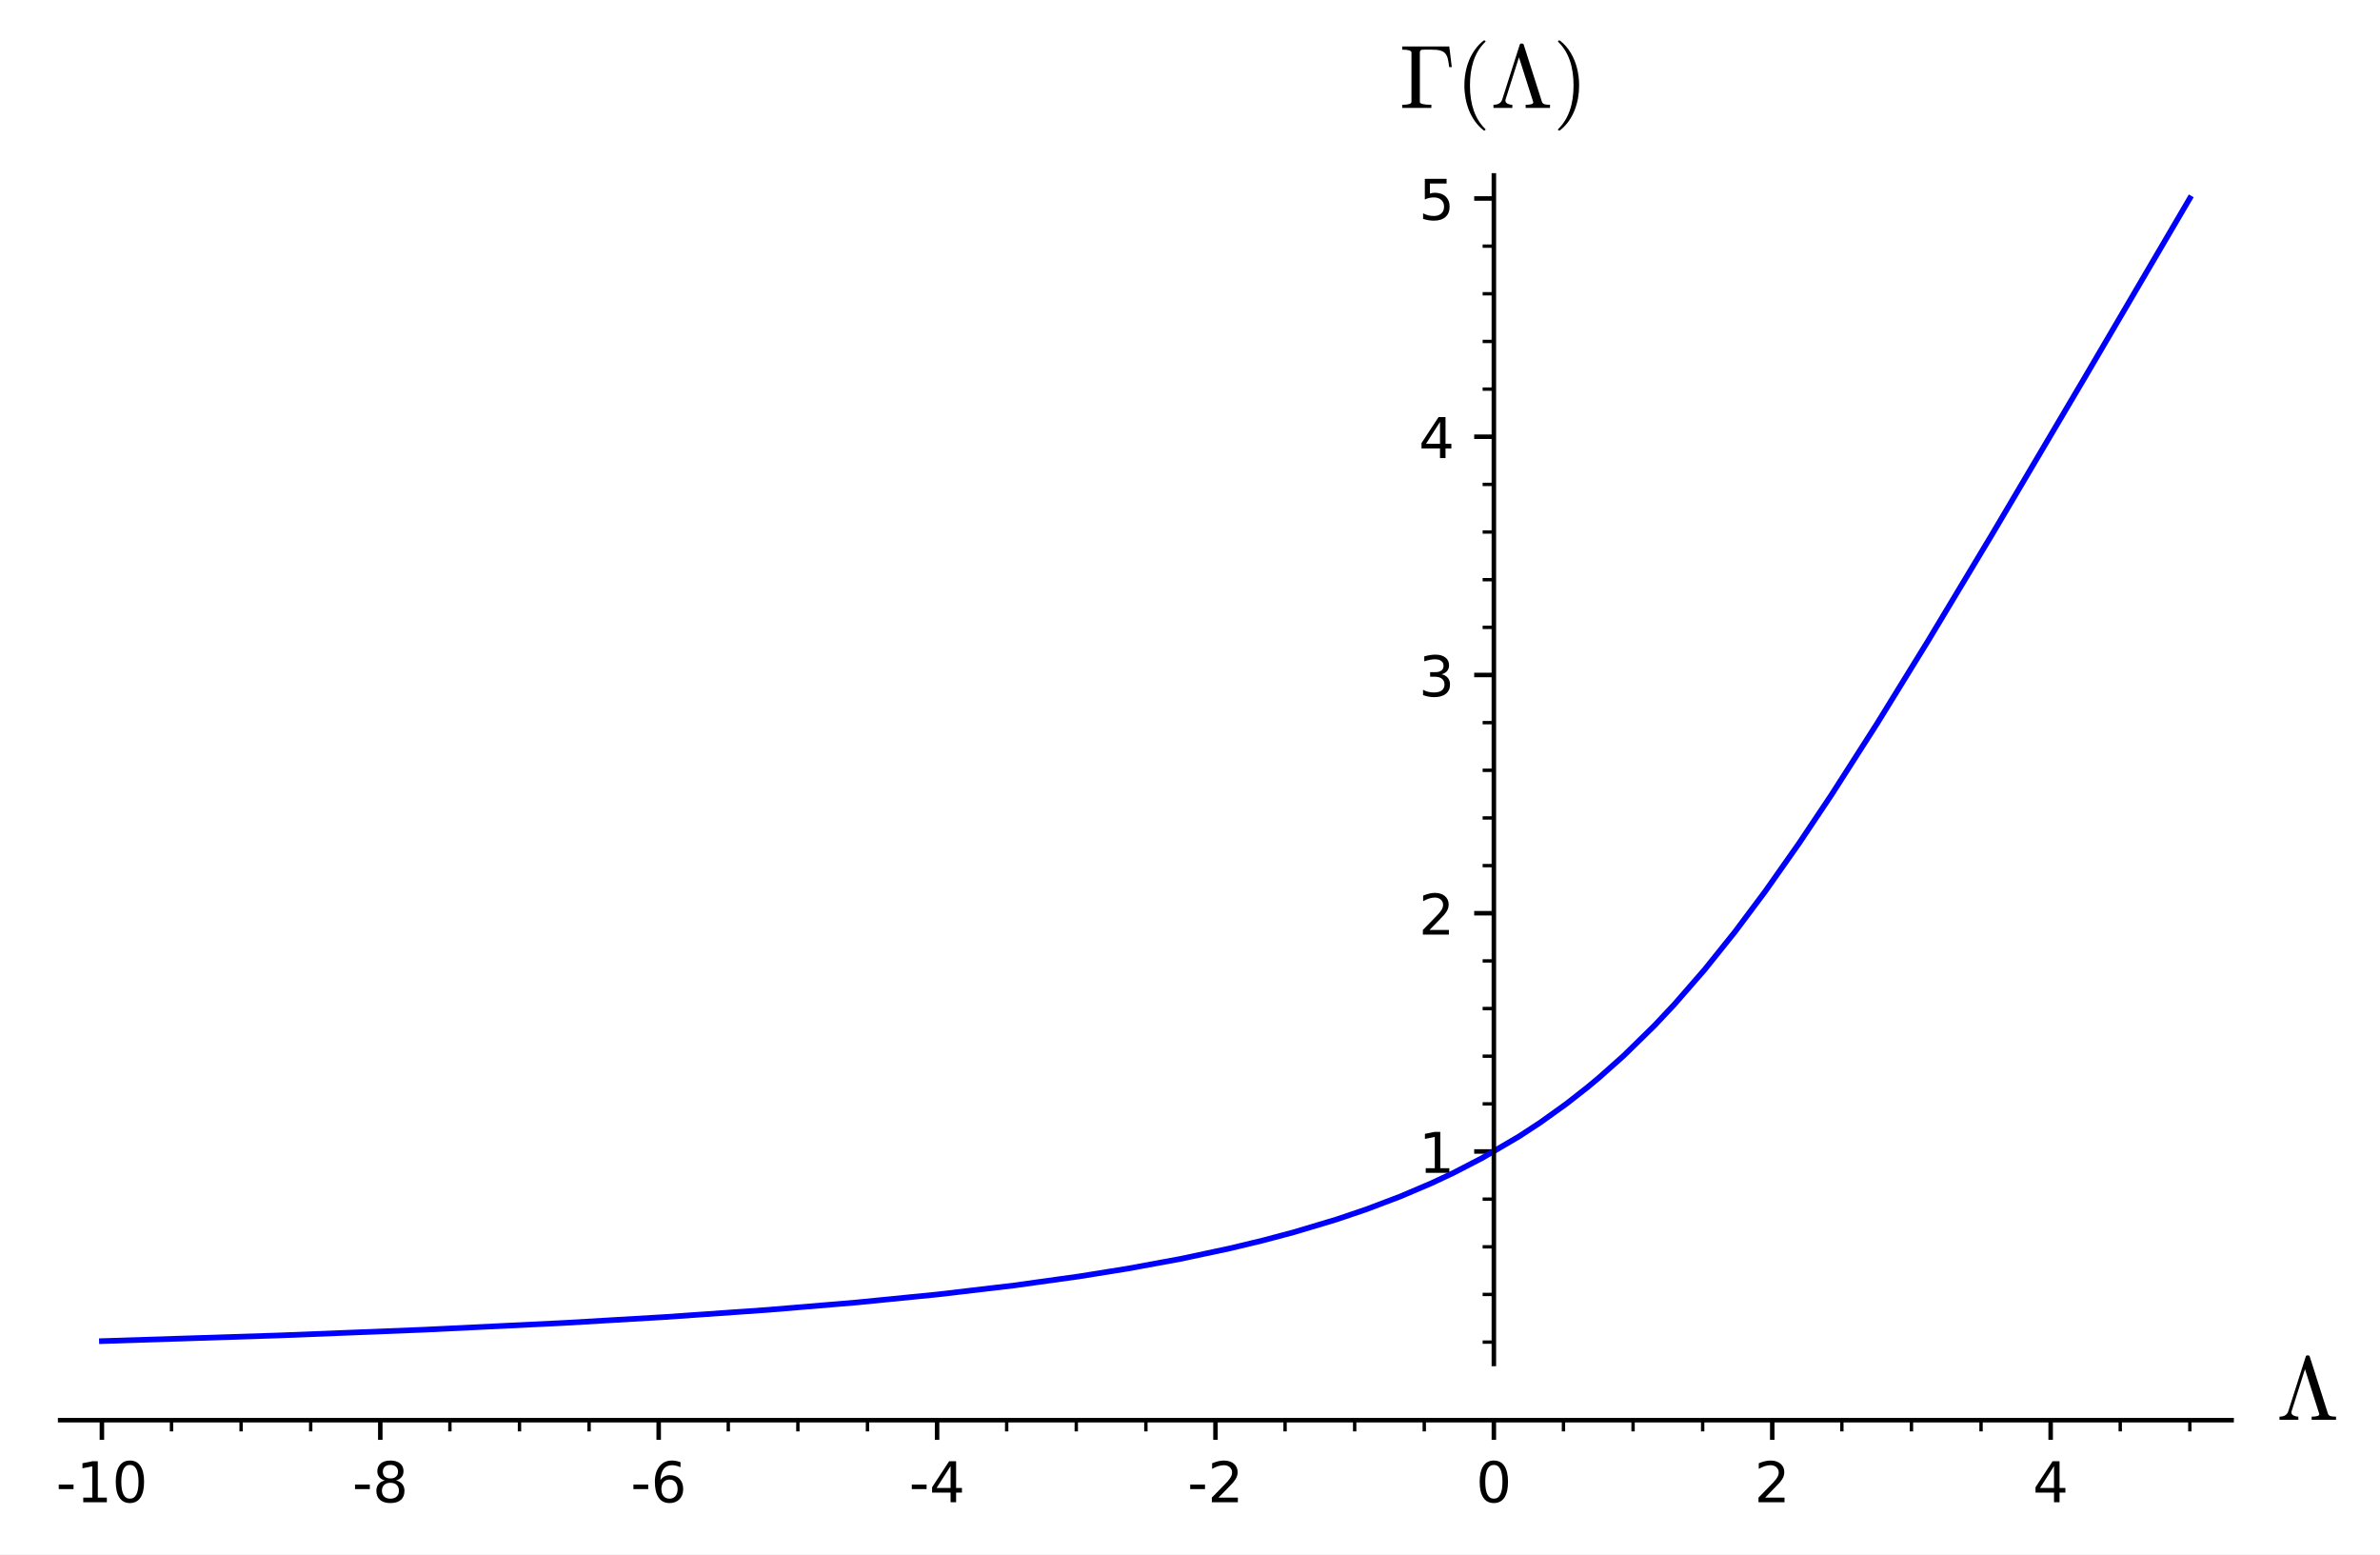
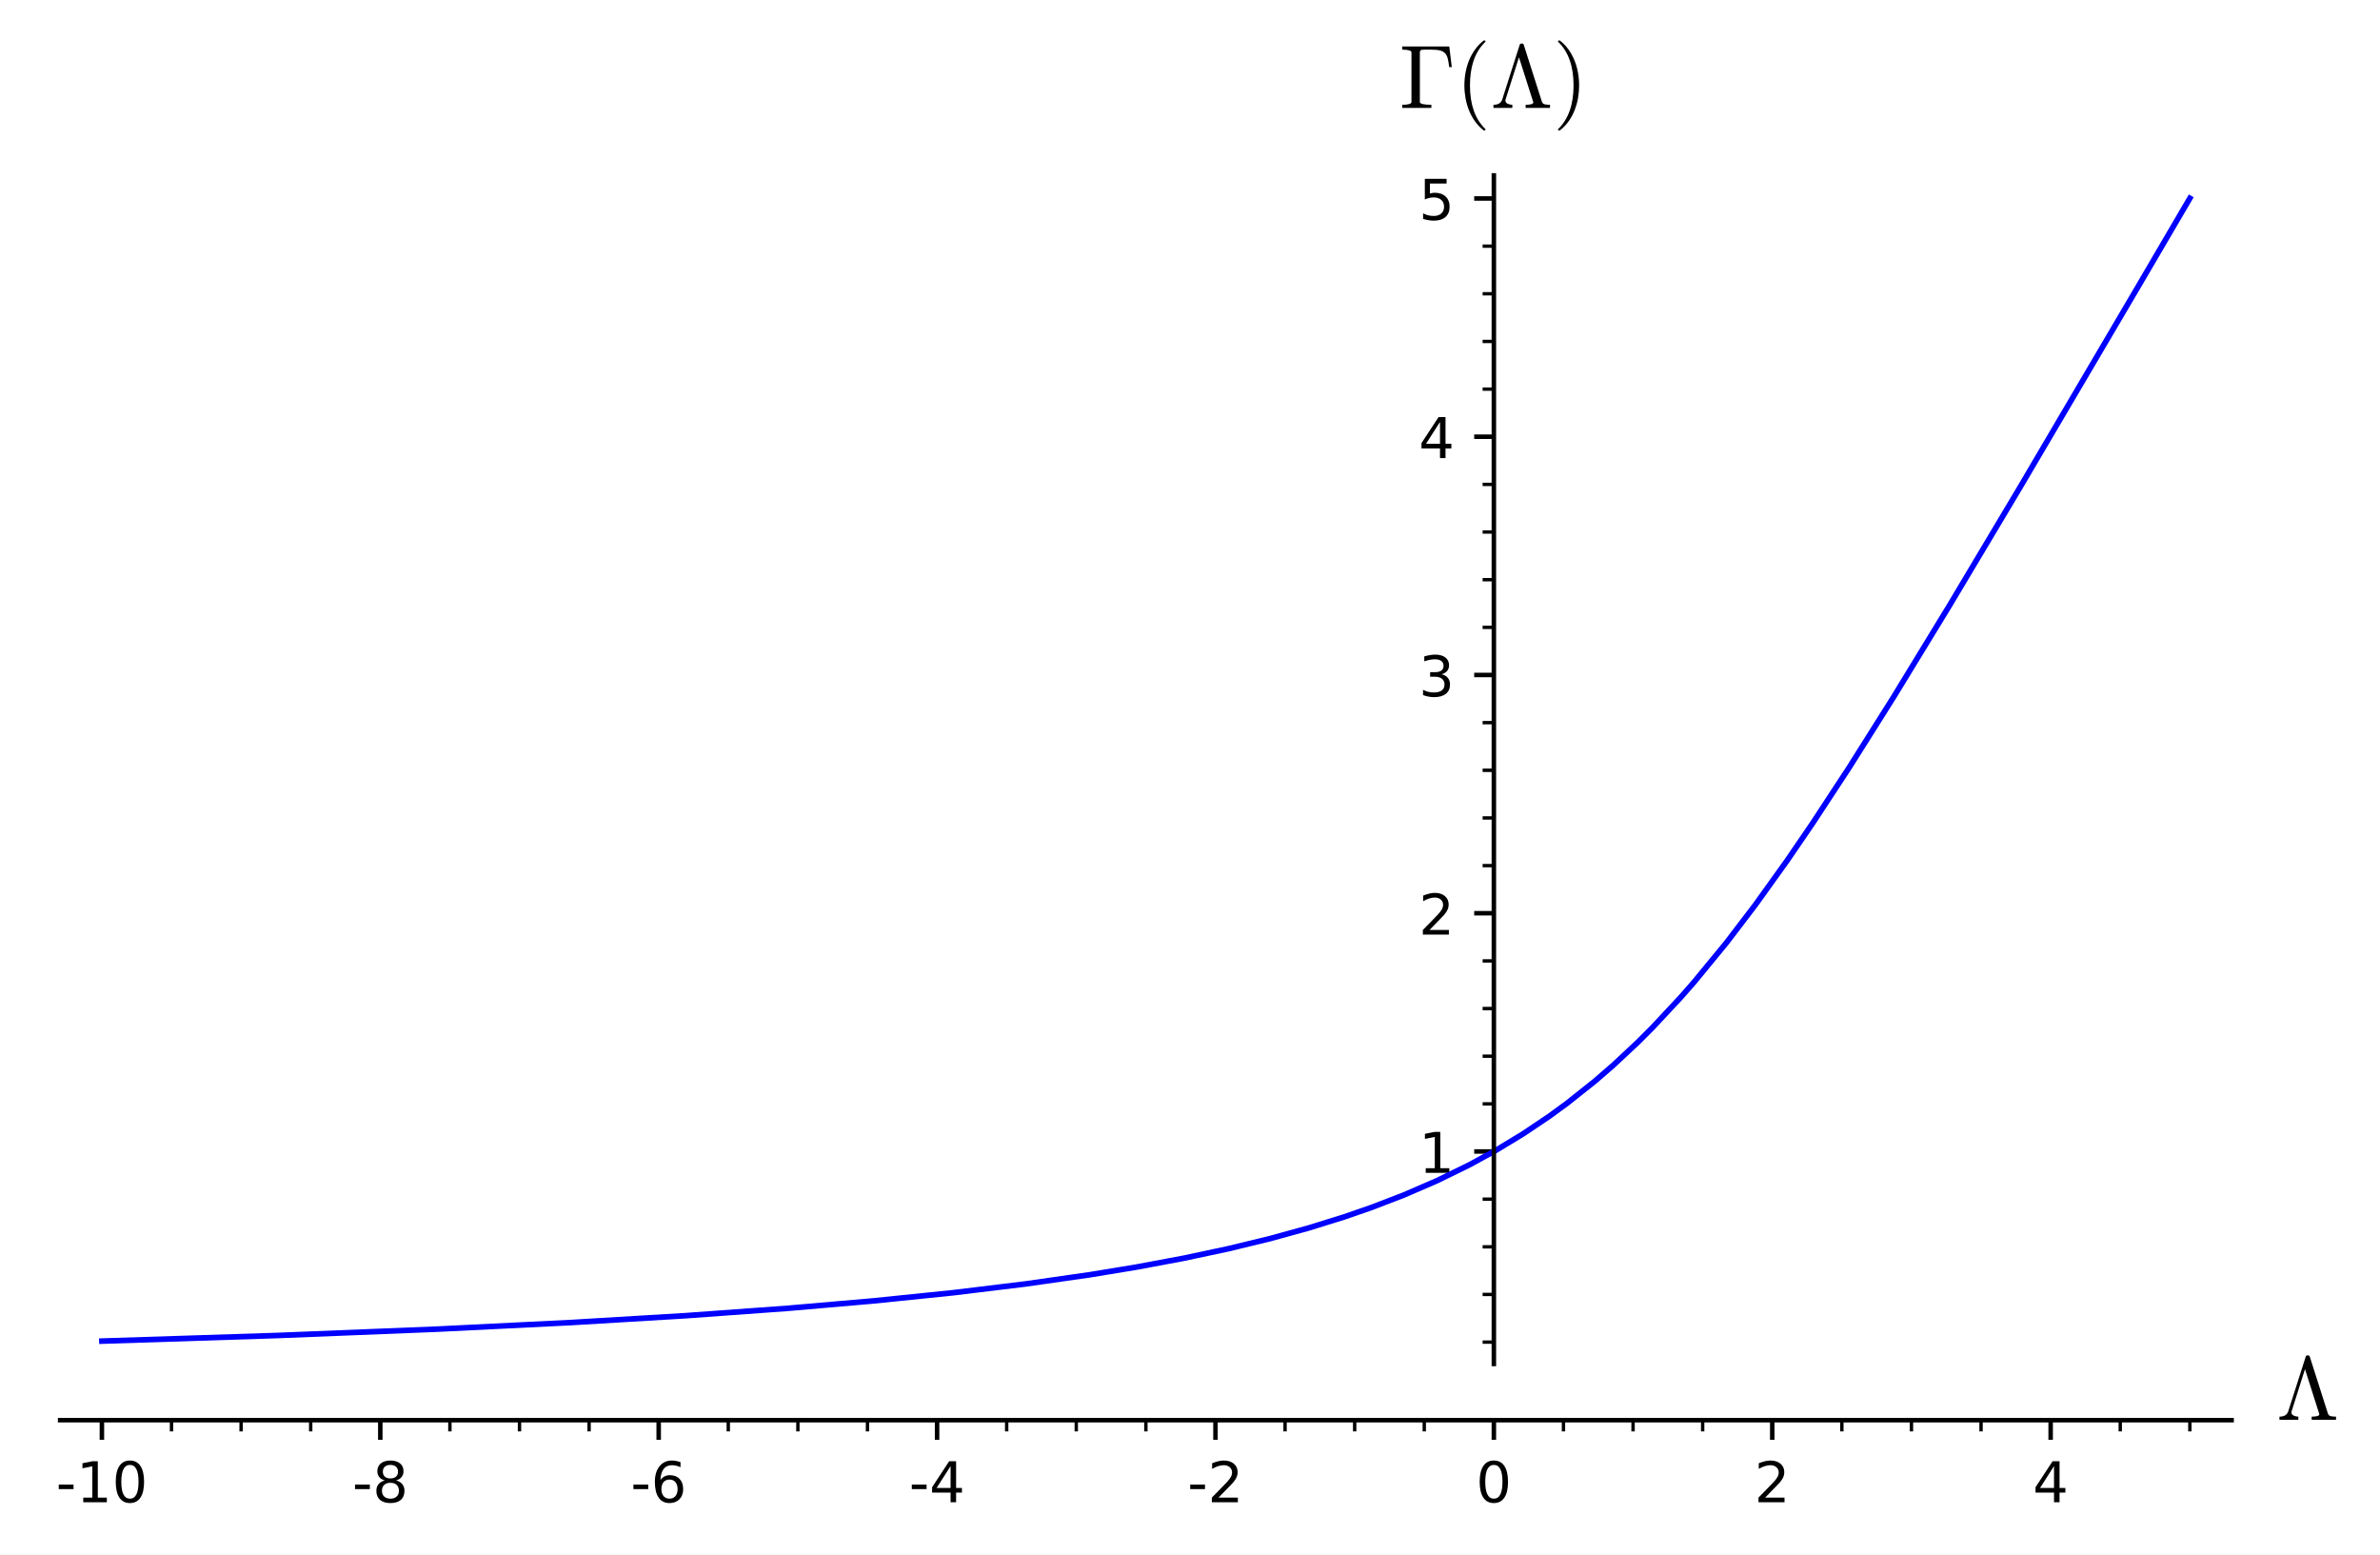
<svg xmlns="http://www.w3.org/2000/svg" xmlns:xlink="http://www.w3.org/1999/xlink" height="276.478pt" version="1.1" viewBox="0 0 423.422 276.478" width="423.422pt">
  <defs>
    <style type="text/css">
*{stroke-linecap:butt;stroke-linejoin:round;}
  </style>
  </defs>
  <g id="figure_1">
    <g id="patch_1">
      <path d="M 0 276.478  L 423.422 276.478  L 423.422 0  L 0 0  z " style="fill:#ffffff;" />
    </g>
    <g id="axes_1">
      <g id="patch_2">
        <path d="M 10.7 242.6  L 397.022 242.6  L 397.022 31.2  L 10.7 31.2  z " style="fill:#ffffff;" />
      </g>
      <g id="matplotlib.axis_1">
        <g id="xtick_1">
          <g id="line2d_1">
            <defs>
-               <path d="M 0 0  L 0 3.5  " id="mfa371eb786" style="stroke:#000000;stroke-width:0.8;" />
-             </defs>
-             <g>
-               <use style="stroke:#000000;stroke-width:0.8;" x="18.129" xlink:href="#mfa371eb786" y="252.6" />
+               <path d="M 0 0  L 0 3.5  " id="m43105e24f4" style="stroke:#000000;stroke-width:0.8;" />
+             </defs>
+             <g>
+               <use style="stroke:#000000;stroke-width:0.8;" x="18.129" xlink:href="#m43105e24f4" y="252.6" />
            </g>
          </g>
          <g id="text_1">
            <defs>
              <path d="M 4.891 31.391  L 31.203 31.391  L 31.203 23.391  L 4.891 23.391  z " id="DejaVuSans-2d" />
              <path d="M 12.406 8.297  L 28.516 8.297  L 28.516 63.922  L 10.984 60.406  L 10.984 69.391  L 28.422 72.906  L 38.281 72.906  L 38.281 8.297  L 54.391 8.297  L 54.391 0  L 12.406 0  z " id="DejaVuSans-31" />
              <path d="M 31.781 66.406  Q 24.172 66.406 20.328 58.906  Q 16.5 51.422 16.5 36.375  Q 16.5 21.391 20.328 13.891  Q 24.172 6.391 31.781 6.391  Q 39.453 6.391 43.281 13.891  Q 47.125 21.391 47.125 36.375  Q 47.125 51.422 43.281 58.906  Q 39.453 66.406 31.781 66.406  z M 31.781 74.219  Q 44.047 74.219 50.516 64.516  Q 56.984 54.828 56.984 36.375  Q 56.984 17.969 50.516 8.266  Q 44.047 -1.422 31.781 -1.422  Q 19.531 -1.422 13.062 8.266  Q 6.594 17.969 6.594 36.375  Q 6.594 54.828 13.062 64.516  Q 19.531 74.219 31.781 74.219  z " id="DejaVuSans-30" />
            </defs>
            <g transform="translate(9.962861 267.1984)scale(0.1 -0.1)">
              <use xlink:href="#DejaVuSans-2d" />
              <use x="36.084" xlink:href="#DejaVuSans-31" />
              <use x="99.707" xlink:href="#DejaVuSans-30" />
            </g>
          </g>
        </g>
        <g id="xtick_2">
          <g id="line2d_2">
            <g>
-               <use style="stroke:#000000;stroke-width:0.8;" x="67.658" xlink:href="#mfa371eb786" y="252.6" />
+               <use style="stroke:#000000;stroke-width:0.8;" x="67.658" xlink:href="#m43105e24f4" y="252.6" />
            </g>
          </g>
          <g id="text_2">
            <defs>
              <path d="M 31.781 34.625  Q 24.75 34.625 20.719 30.859  Q 16.703 27.094 16.703 20.516  Q 16.703 13.922 20.719 10.156  Q 24.75 6.391 31.781 6.391  Q 38.812 6.391 42.859 10.172  Q 46.922 13.969 46.922 20.516  Q 46.922 27.094 42.891 30.859  Q 38.875 34.625 31.781 34.625  z M 21.922 38.812  Q 15.578 40.375 12.031 44.719  Q 8.5 49.078 8.5 55.328  Q 8.5 64.062 14.719 69.141  Q 20.953 74.219 31.781 74.219  Q 42.672 74.219 48.875 69.141  Q 55.078 64.062 55.078 55.328  Q 55.078 49.078 51.531 44.719  Q 48 40.375 41.703 38.812  Q 48.828 37.156 52.797 32.312  Q 56.781 27.484 56.781 20.516  Q 56.781 9.906 50.312 4.234  Q 43.844 -1.422 31.781 -1.422  Q 19.734 -1.422 13.25 4.234  Q 6.781 9.906 6.781 20.516  Q 6.781 27.484 10.781 32.312  Q 14.797 37.156 21.922 38.812  z M 18.312 54.391  Q 18.312 48.734 21.844 45.562  Q 25.391 42.391 31.781 42.391  Q 38.141 42.391 41.719 45.562  Q 45.312 48.734 45.312 54.391  Q 45.312 60.062 41.719 63.234  Q 38.141 66.406 31.781 66.406  Q 25.391 66.406 21.844 63.234  Q 18.312 60.062 18.312 54.391  z " id="DejaVuSans-38" />
            </defs>
            <g transform="translate(62.67256 267.1984)scale(0.1 -0.1)">
              <use xlink:href="#DejaVuSans-2d" />
              <use x="36.084" xlink:href="#DejaVuSans-38" />
            </g>
          </g>
        </g>
        <g id="xtick_3">
          <g id="line2d_3">
            <g>
-               <use style="stroke:#000000;stroke-width:0.8;" x="117.186" xlink:href="#mfa371eb786" y="252.6" />
+               <use style="stroke:#000000;stroke-width:0.8;" x="117.186" xlink:href="#m43105e24f4" y="252.6" />
            </g>
          </g>
          <g id="text_3">
            <defs>
              <path d="M 33.016 40.375  Q 26.375 40.375 22.484 35.828  Q 18.609 31.297 18.609 23.391  Q 18.609 15.531 22.484 10.953  Q 26.375 6.391 33.016 6.391  Q 39.656 6.391 43.531 10.953  Q 47.406 15.531 47.406 23.391  Q 47.406 31.297 43.531 35.828  Q 39.656 40.375 33.016 40.375  z M 52.594 71.297  L 52.594 62.312  Q 48.875 64.062 45.094 64.984  Q 41.312 65.922 37.594 65.922  Q 27.828 65.922 22.672 59.328  Q 17.531 52.734 16.797 39.406  Q 19.672 43.656 24.016 45.922  Q 28.375 48.188 33.594 48.188  Q 44.578 48.188 50.953 41.516  Q 57.328 34.859 57.328 23.391  Q 57.328 12.156 50.688 5.359  Q 44.047 -1.422 33.016 -1.422  Q 20.359 -1.422 13.672 8.266  Q 6.984 17.969 6.984 36.375  Q 6.984 53.656 15.188 63.938  Q 23.391 74.219 37.203 74.219  Q 40.922 74.219 44.703 73.484  Q 48.484 72.75 52.594 71.297  z " id="DejaVuSans-36" />
            </defs>
            <g transform="translate(112.201 267.1984)scale(0.1 -0.1)">
              <use xlink:href="#DejaVuSans-2d" />
              <use x="36.084" xlink:href="#DejaVuSans-36" />
            </g>
          </g>
        </g>
        <g id="xtick_4">
          <g id="line2d_4">
            <g>
-               <use style="stroke:#000000;stroke-width:0.8;" x="166.715" xlink:href="#mfa371eb786" y="252.6" />
+               <use style="stroke:#000000;stroke-width:0.8;" x="166.715" xlink:href="#m43105e24f4" y="252.6" />
            </g>
          </g>
          <g id="text_4">
            <defs>
              <path d="M 37.797 64.312  L 12.891 25.391  L 37.797 25.391  z M 35.203 72.906  L 47.609 72.906  L 47.609 25.391  L 58.016 25.391  L 58.016 17.188  L 47.609 17.188  L 47.609 0  L 37.797 0  L 37.797 17.188  L 4.891 17.188  L 4.891 26.703  z " id="DejaVuSans-34" />
            </defs>
            <g transform="translate(161.7294 267.1984)scale(0.1 -0.1)">
              <use xlink:href="#DejaVuSans-2d" />
              <use x="36.084" xlink:href="#DejaVuSans-34" />
            </g>
          </g>
        </g>
        <g id="xtick_5">
          <g id="line2d_5">
            <g>
-               <use style="stroke:#000000;stroke-width:0.8;" x="216.243" xlink:href="#mfa371eb786" y="252.6" />
+               <use style="stroke:#000000;stroke-width:0.8;" x="216.243" xlink:href="#m43105e24f4" y="252.6" />
            </g>
          </g>
          <g id="text_5">
            <defs>
              <path d="M 19.188 8.297  L 53.609 8.297  L 53.609 0  L 7.328 0  L 7.328 8.297  Q 12.938 14.109 22.625 23.891  Q 32.328 33.688 34.812 36.531  Q 39.547 41.844 41.422 45.531  Q 43.312 49.219 43.312 52.781  Q 43.312 58.594 39.234 62.25  Q 35.156 65.922 28.609 65.922  Q 23.969 65.922 18.812 64.312  Q 13.672 62.703 7.812 59.422  L 7.812 69.391  Q 13.766 71.781 18.938 73  Q 24.125 74.219 28.422 74.219  Q 39.75 74.219 46.484 68.547  Q 53.219 62.891 53.219 53.422  Q 53.219 48.922 51.531 44.891  Q 49.859 40.875 45.406 35.406  Q 44.188 33.984 37.641 27.219  Q 31.109 20.453 19.188 8.297  z " id="DejaVuSans-32" />
            </defs>
            <g transform="translate(211.2579 267.1984)scale(0.1 -0.1)">
              <use xlink:href="#DejaVuSans-2d" />
              <use x="36.084" xlink:href="#DejaVuSans-32" />
            </g>
          </g>
        </g>
        <g id="xtick_6">
          <g id="line2d_6">
            <g>
-               <use style="stroke:#000000;stroke-width:0.8;" x="265.771" xlink:href="#mfa371eb786" y="252.6" />
+               <use style="stroke:#000000;stroke-width:0.8;" x="265.771" xlink:href="#m43105e24f4" y="252.6" />
            </g>
          </g>
          <g id="text_6">
            <g transform="translate(262.5902 267.1984)scale(0.1 -0.1)">
              <use xlink:href="#DejaVuSans-30" />
            </g>
          </g>
        </g>
        <g id="xtick_7">
          <g id="line2d_7">
            <g>
-               <use style="stroke:#000000;stroke-width:0.8;" x="315.3" xlink:href="#mfa371eb786" y="252.6" />
+               <use style="stroke:#000000;stroke-width:0.8;" x="315.3" xlink:href="#m43105e24f4" y="252.6" />
            </g>
          </g>
          <g id="text_7">
            <g transform="translate(312.1187 267.1984)scale(0.1 -0.1)">
              <use xlink:href="#DejaVuSans-32" />
            </g>
          </g>
        </g>
        <g id="xtick_8">
          <g id="line2d_8">
            <g>
-               <use style="stroke:#000000;stroke-width:0.8;" x="364.828" xlink:href="#mfa371eb786" y="252.6" />
+               <use style="stroke:#000000;stroke-width:0.8;" x="364.828" xlink:href="#m43105e24f4" y="252.6" />
            </g>
          </g>
          <g id="text_8">
            <g transform="translate(361.6471 267.1984)scale(0.1 -0.1)">
              <use xlink:href="#DejaVuSans-34" />
            </g>
          </g>
        </g>
        <g id="xtick_9">
          <g id="line2d_9">
            <defs>
-               <path d="M 0 0  L 0 2  " id="me567b1fd5d" style="stroke:#000000;stroke-width:0.6;" />
-             </defs>
-             <g>
-               <use style="stroke:#000000;stroke-width:0.6;" x="30.511" xlink:href="#me567b1fd5d" y="252.6" />
+               <path d="M 0 0  L 0 2  " id="m6e35b08dad" style="stroke:#000000;stroke-width:0.6;" />
+             </defs>
+             <g>
+               <use style="stroke:#000000;stroke-width:0.6;" x="30.511" xlink:href="#m6e35b08dad" y="252.6" />
            </g>
          </g>
        </g>
        <g id="xtick_10">
          <g id="line2d_10">
            <g>
-               <use style="stroke:#000000;stroke-width:0.6;" x="42.893" xlink:href="#me567b1fd5d" y="252.6" />
+               <use style="stroke:#000000;stroke-width:0.6;" x="42.893" xlink:href="#m6e35b08dad" y="252.6" />
            </g>
          </g>
        </g>
        <g id="xtick_11">
          <g id="line2d_11">
            <g>
-               <use style="stroke:#000000;stroke-width:0.6;" x="55.276" xlink:href="#me567b1fd5d" y="252.6" />
+               <use style="stroke:#000000;stroke-width:0.6;" x="55.276" xlink:href="#m6e35b08dad" y="252.6" />
            </g>
          </g>
        </g>
        <g id="xtick_12">
          <g id="line2d_12">
            <g>
-               <use style="stroke:#000000;stroke-width:0.6;" x="80.04" xlink:href="#me567b1fd5d" y="252.6" />
+               <use style="stroke:#000000;stroke-width:0.6;" x="80.04" xlink:href="#m6e35b08dad" y="252.6" />
            </g>
          </g>
        </g>
        <g id="xtick_13">
          <g id="line2d_13">
            <g>
-               <use style="stroke:#000000;stroke-width:0.6;" x="92.422" xlink:href="#me567b1fd5d" y="252.6" />
+               <use style="stroke:#000000;stroke-width:0.6;" x="92.422" xlink:href="#m6e35b08dad" y="252.6" />
            </g>
          </g>
        </g>
        <g id="xtick_14">
          <g id="line2d_14">
            <g>
-               <use style="stroke:#000000;stroke-width:0.6;" x="104.804" xlink:href="#me567b1fd5d" y="252.6" />
+               <use style="stroke:#000000;stroke-width:0.6;" x="104.804" xlink:href="#m6e35b08dad" y="252.6" />
            </g>
          </g>
        </g>
        <g id="xtick_15">
          <g id="line2d_15">
            <g>
-               <use style="stroke:#000000;stroke-width:0.6;" x="129.568" xlink:href="#me567b1fd5d" y="252.6" />
+               <use style="stroke:#000000;stroke-width:0.6;" x="129.568" xlink:href="#m6e35b08dad" y="252.6" />
            </g>
          </g>
        </g>
        <g id="xtick_16">
          <g id="line2d_16">
            <g>
-               <use style="stroke:#000000;stroke-width:0.6;" x="141.95" xlink:href="#me567b1fd5d" y="252.6" />
+               <use style="stroke:#000000;stroke-width:0.6;" x="141.95" xlink:href="#m6e35b08dad" y="252.6" />
            </g>
          </g>
        </g>
        <g id="xtick_17">
          <g id="line2d_17">
            <g>
-               <use style="stroke:#000000;stroke-width:0.6;" x="154.332" xlink:href="#me567b1fd5d" y="252.6" />
+               <use style="stroke:#000000;stroke-width:0.6;" x="154.332" xlink:href="#m6e35b08dad" y="252.6" />
            </g>
          </g>
        </g>
        <g id="xtick_18">
          <g id="line2d_18">
            <g>
-               <use style="stroke:#000000;stroke-width:0.6;" x="179.097" xlink:href="#me567b1fd5d" y="252.6" />
+               <use style="stroke:#000000;stroke-width:0.6;" x="179.097" xlink:href="#m6e35b08dad" y="252.6" />
            </g>
          </g>
        </g>
        <g id="xtick_19">
          <g id="line2d_19">
            <g>
-               <use style="stroke:#000000;stroke-width:0.6;" x="191.479" xlink:href="#me567b1fd5d" y="252.6" />
+               <use style="stroke:#000000;stroke-width:0.6;" x="191.479" xlink:href="#m6e35b08dad" y="252.6" />
            </g>
          </g>
        </g>
        <g id="xtick_20">
          <g id="line2d_20">
            <g>
-               <use style="stroke:#000000;stroke-width:0.6;" x="203.861" xlink:href="#me567b1fd5d" y="252.6" />
+               <use style="stroke:#000000;stroke-width:0.6;" x="203.861" xlink:href="#m6e35b08dad" y="252.6" />
            </g>
          </g>
        </g>
        <g id="xtick_21">
          <g id="line2d_21">
            <g>
-               <use style="stroke:#000000;stroke-width:0.6;" x="228.625" xlink:href="#me567b1fd5d" y="252.6" />
+               <use style="stroke:#000000;stroke-width:0.6;" x="228.625" xlink:href="#m6e35b08dad" y="252.6" />
            </g>
          </g>
        </g>
        <g id="xtick_22">
          <g id="line2d_22">
            <g>
-               <use style="stroke:#000000;stroke-width:0.6;" x="241.007" xlink:href="#me567b1fd5d" y="252.6" />
+               <use style="stroke:#000000;stroke-width:0.6;" x="241.007" xlink:href="#m6e35b08dad" y="252.6" />
            </g>
          </g>
        </g>
        <g id="xtick_23">
          <g id="line2d_23">
            <g>
-               <use style="stroke:#000000;stroke-width:0.6;" x="253.389" xlink:href="#me567b1fd5d" y="252.6" />
+               <use style="stroke:#000000;stroke-width:0.6;" x="253.389" xlink:href="#m6e35b08dad" y="252.6" />
            </g>
          </g>
        </g>
        <g id="xtick_24">
          <g id="line2d_24">
            <g>
-               <use style="stroke:#000000;stroke-width:0.6;" x="278.154" xlink:href="#me567b1fd5d" y="252.6" />
+               <use style="stroke:#000000;stroke-width:0.6;" x="278.154" xlink:href="#m6e35b08dad" y="252.6" />
            </g>
          </g>
        </g>
        <g id="xtick_25">
          <g id="line2d_25">
            <g>
-               <use style="stroke:#000000;stroke-width:0.6;" x="290.536" xlink:href="#me567b1fd5d" y="252.6" />
+               <use style="stroke:#000000;stroke-width:0.6;" x="290.536" xlink:href="#m6e35b08dad" y="252.6" />
            </g>
          </g>
        </g>
        <g id="xtick_26">
          <g id="line2d_26">
            <g>
-               <use style="stroke:#000000;stroke-width:0.6;" x="302.918" xlink:href="#me567b1fd5d" y="252.6" />
+               <use style="stroke:#000000;stroke-width:0.6;" x="302.918" xlink:href="#m6e35b08dad" y="252.6" />
            </g>
          </g>
        </g>
        <g id="xtick_27">
          <g id="line2d_27">
            <g>
-               <use style="stroke:#000000;stroke-width:0.6;" x="327.682" xlink:href="#me567b1fd5d" y="252.6" />
+               <use style="stroke:#000000;stroke-width:0.6;" x="327.682" xlink:href="#m6e35b08dad" y="252.6" />
            </g>
          </g>
        </g>
        <g id="xtick_28">
          <g id="line2d_28">
            <g>
-               <use style="stroke:#000000;stroke-width:0.6;" x="340.064" xlink:href="#me567b1fd5d" y="252.6" />
+               <use style="stroke:#000000;stroke-width:0.6;" x="340.064" xlink:href="#m6e35b08dad" y="252.6" />
            </g>
          </g>
        </g>
        <g id="xtick_29">
          <g id="line2d_29">
            <g>
-               <use style="stroke:#000000;stroke-width:0.6;" x="352.446" xlink:href="#me567b1fd5d" y="252.6" />
+               <use style="stroke:#000000;stroke-width:0.6;" x="352.446" xlink:href="#m6e35b08dad" y="252.6" />
            </g>
          </g>
        </g>
        <g id="xtick_30">
          <g id="line2d_30">
            <g>
-               <use style="stroke:#000000;stroke-width:0.6;" x="377.21" xlink:href="#me567b1fd5d" y="252.6" />
+               <use style="stroke:#000000;stroke-width:0.6;" x="377.21" xlink:href="#m6e35b08dad" y="252.6" />
            </g>
          </g>
        </g>
        <g id="xtick_31">
          <g id="line2d_31">
            <g>
-               <use style="stroke:#000000;stroke-width:0.6;" x="389.593" xlink:href="#me567b1fd5d" y="252.6" />
+               <use style="stroke:#000000;stroke-width:0.6;" x="389.593" xlink:href="#m6e35b08dad" y="252.6" />
            </g>
          </g>
        </g>
        <g id="text_9">
          <defs>
            <path d="M 3.219 0  L 3.219 3.516  Q 11.031 3.516 12.984 9.422  L 32.516 70.516  Q 32.859 71.578 33.984 71.578  L 35.297 71.578  Q 35.844 71.578 36.25 71.281  Q 36.672 71 36.812 70.516  L 57.172 6.688  Q 58.062 4.547 60.297 4.031  Q 62.547 3.516 66.109 3.516  L 66.109 0  L 39.016 0  L 39.016 3.516  Q 47.516 3.516 47.516 6.203  Q 47.516 6.5 47.406 6.688  L 31.594 56.297  L 16.703 9.422  Q 16.5 8.734 16.5 8.406  Q 16.5 5.906 18.969 4.703  Q 21.438 3.516 24.219 3.516  L 24.219 0  z " id="Cmr10-a4" />
          </defs>
          <g transform="translate(405.0219 252.6)scale(0.16 -0.16)">
            <use transform="translate(0 0.421875)" xlink:href="#Cmr10-a4" />
          </g>
        </g>
      </g>
      <g id="matplotlib.axis_2">
        <g id="ytick_1">
          <g id="line2d_32">
            <defs>
-               <path d="M 0 0  L -3.5 0  " id="m2ceb0599b8" style="stroke:#000000;stroke-width:0.8;" />
-             </defs>
-             <g>
-               <use style="stroke:#000000;stroke-width:0.8;" x="265.771" xlink:href="#m2ceb0599b8" y="204.81" />
+               <path d="M 0 0  L -3.5 0  " id="m5e3c32576d" style="stroke:#000000;stroke-width:0.8;" />
+             </defs>
+             <g>
+               <use style="stroke:#000000;stroke-width:0.8;" x="265.771" xlink:href="#m5e3c32576d" y="204.81" />
            </g>
          </g>
          <g id="text_10">
            <g transform="translate(252.409 208.6092)scale(0.1 -0.1)">
              <use xlink:href="#DejaVuSans-31" />
            </g>
          </g>
        </g>
        <g id="ytick_2">
          <g id="line2d_33">
            <g>
-               <use style="stroke:#000000;stroke-width:0.8;" x="265.771" xlink:href="#m2ceb0599b8" y="162.433" />
+               <use style="stroke:#000000;stroke-width:0.8;" x="265.771" xlink:href="#m5e3c32576d" y="162.433" />
            </g>
          </g>
          <g id="text_11">
            <g transform="translate(252.409 166.2327)scale(0.1 -0.1)">
              <use xlink:href="#DejaVuSans-32" />
            </g>
          </g>
        </g>
        <g id="ytick_3">
          <g id="line2d_34">
            <g>
-               <use style="stroke:#000000;stroke-width:0.8;" x="265.771" xlink:href="#m2ceb0599b8" y="120.057" />
+               <use style="stroke:#000000;stroke-width:0.8;" x="265.771" xlink:href="#m5e3c32576d" y="120.057" />
            </g>
          </g>
          <g id="text_12">
            <defs>
              <path d="M 40.578 39.312  Q 47.656 37.797 51.625 33  Q 55.609 28.219 55.609 21.188  Q 55.609 10.406 48.188 4.484  Q 40.766 -1.422 27.094 -1.422  Q 22.516 -1.422 17.656 -0.516  Q 12.797 0.391 7.625 2.203  L 7.625 11.719  Q 11.719 9.328 16.594 8.109  Q 21.484 6.891 26.812 6.891  Q 36.078 6.891 40.938 10.547  Q 45.797 14.203 45.797 21.188  Q 45.797 27.641 41.281 31.266  Q 36.766 34.906 28.719 34.906  L 20.219 34.906  L 20.219 43.016  L 29.109 43.016  Q 36.375 43.016 40.234 45.922  Q 44.094 48.828 44.094 54.297  Q 44.094 59.906 40.109 62.906  Q 36.141 65.922 28.719 65.922  Q 24.656 65.922 20.016 65.031  Q 15.375 64.156 9.812 62.312  L 9.812 71.094  Q 15.438 72.656 20.344 73.438  Q 25.25 74.219 29.594 74.219  Q 40.828 74.219 47.359 69.109  Q 53.906 64.016 53.906 55.328  Q 53.906 49.266 50.438 45.094  Q 46.969 40.922 40.578 39.312  z " id="DejaVuSans-33" />
            </defs>
            <g transform="translate(252.409 123.8561)scale(0.1 -0.1)">
              <use xlink:href="#DejaVuSans-33" />
            </g>
          </g>
        </g>
        <g id="ytick_4">
          <g id="line2d_35">
            <g>
-               <use style="stroke:#000000;stroke-width:0.8;" x="265.771" xlink:href="#m2ceb0599b8" y="77.68" />
+               <use style="stroke:#000000;stroke-width:0.8;" x="265.771" xlink:href="#m5e3c32576d" y="77.68" />
            </g>
          </g>
          <g id="text_13">
            <g transform="translate(252.409 81.47958)scale(0.1 -0.1)">
              <use xlink:href="#DejaVuSans-34" />
            </g>
          </g>
        </g>
        <g id="ytick_5">
          <g id="line2d_36">
            <g>
-               <use style="stroke:#000000;stroke-width:0.8;" x="265.771" xlink:href="#m2ceb0599b8" y="35.304" />
+               <use style="stroke:#000000;stroke-width:0.8;" x="265.771" xlink:href="#m5e3c32576d" y="35.304" />
            </g>
          </g>
          <g id="text_14">
            <defs>
              <path d="M 10.797 72.906  L 49.516 72.906  L 49.516 64.594  L 19.828 64.594  L 19.828 46.734  Q 21.969 47.469 24.109 47.828  Q 26.266 48.188 28.422 48.188  Q 40.625 48.188 47.75 41.5  Q 54.891 34.812 54.891 23.391  Q 54.891 11.625 47.562 5.094  Q 40.234 -1.422 26.906 -1.422  Q 22.312 -1.422 17.547 -0.641  Q 12.797 0.141 7.719 1.703  L 7.719 11.625  Q 12.109 9.234 16.797 8.062  Q 21.484 6.891 26.703 6.891  Q 35.156 6.891 40.078 11.328  Q 45.016 15.766 45.016 23.391  Q 45.016 31 40.078 35.438  Q 35.156 39.891 26.703 39.891  Q 22.75 39.891 18.812 39.016  Q 14.891 38.141 10.797 36.281  z " id="DejaVuSans-35" />
            </defs>
            <g transform="translate(252.409 39.10305)scale(0.1 -0.1)">
              <use xlink:href="#DejaVuSans-35" />
            </g>
          </g>
        </g>
        <g id="ytick_6">
          <g id="line2d_37">
            <defs>
-               <path d="M 0 0  L -2 0  " id="m1a4c46569b" style="stroke:#000000;stroke-width:0.6;" />
-             </defs>
-             <g>
-               <use style="stroke:#000000;stroke-width:0.6;" x="265.771" xlink:href="#m1a4c46569b" y="238.711" />
+               <path d="M 0 0  L -2 0  " id="mc8f601a456" style="stroke:#000000;stroke-width:0.6;" />
+             </defs>
+             <g>
+               <use style="stroke:#000000;stroke-width:0.6;" x="265.771" xlink:href="#mc8f601a456" y="238.711" />
            </g>
          </g>
        </g>
        <g id="ytick_7">
          <g id="line2d_38">
            <g>
-               <use style="stroke:#000000;stroke-width:0.6;" x="265.771" xlink:href="#m1a4c46569b" y="230.236" />
+               <use style="stroke:#000000;stroke-width:0.6;" x="265.771" xlink:href="#mc8f601a456" y="230.236" />
            </g>
          </g>
        </g>
        <g id="ytick_8">
          <g id="line2d_39">
            <g>
-               <use style="stroke:#000000;stroke-width:0.6;" x="265.771" xlink:href="#m1a4c46569b" y="221.761" />
+               <use style="stroke:#000000;stroke-width:0.6;" x="265.771" xlink:href="#mc8f601a456" y="221.761" />
            </g>
          </g>
        </g>
        <g id="ytick_9">
          <g id="line2d_40">
            <g>
-               <use style="stroke:#000000;stroke-width:0.6;" x="265.771" xlink:href="#m1a4c46569b" y="213.285" />
+               <use style="stroke:#000000;stroke-width:0.6;" x="265.771" xlink:href="#mc8f601a456" y="213.285" />
            </g>
          </g>
        </g>
        <g id="ytick_10">
          <g id="line2d_41">
            <g>
-               <use style="stroke:#000000;stroke-width:0.6;" x="265.771" xlink:href="#m1a4c46569b" y="196.335" />
+               <use style="stroke:#000000;stroke-width:0.6;" x="265.771" xlink:href="#mc8f601a456" y="196.335" />
            </g>
          </g>
        </g>
        <g id="ytick_11">
          <g id="line2d_42">
            <g>
-               <use style="stroke:#000000;stroke-width:0.6;" x="265.771" xlink:href="#m1a4c46569b" y="187.859" />
+               <use style="stroke:#000000;stroke-width:0.6;" x="265.771" xlink:href="#mc8f601a456" y="187.859" />
            </g>
          </g>
        </g>
        <g id="ytick_12">
          <g id="line2d_43">
            <g>
-               <use style="stroke:#000000;stroke-width:0.6;" x="265.771" xlink:href="#m1a4c46569b" y="179.384" />
+               <use style="stroke:#000000;stroke-width:0.6;" x="265.771" xlink:href="#mc8f601a456" y="179.384" />
            </g>
          </g>
        </g>
        <g id="ytick_13">
          <g id="line2d_44">
            <g>
-               <use style="stroke:#000000;stroke-width:0.6;" x="265.771" xlink:href="#m1a4c46569b" y="170.909" />
+               <use style="stroke:#000000;stroke-width:0.6;" x="265.771" xlink:href="#mc8f601a456" y="170.909" />
            </g>
          </g>
        </g>
        <g id="ytick_14">
          <g id="line2d_45">
            <g>
-               <use style="stroke:#000000;stroke-width:0.6;" x="265.771" xlink:href="#m1a4c46569b" y="153.958" />
+               <use style="stroke:#000000;stroke-width:0.6;" x="265.771" xlink:href="#mc8f601a456" y="153.958" />
            </g>
          </g>
        </g>
        <g id="ytick_15">
          <g id="line2d_46">
            <g>
-               <use style="stroke:#000000;stroke-width:0.6;" x="265.771" xlink:href="#m1a4c46569b" y="145.483" />
+               <use style="stroke:#000000;stroke-width:0.6;" x="265.771" xlink:href="#mc8f601a456" y="145.483" />
            </g>
          </g>
        </g>
        <g id="ytick_16">
          <g id="line2d_47">
            <g>
-               <use style="stroke:#000000;stroke-width:0.6;" x="265.771" xlink:href="#m1a4c46569b" y="137.008" />
+               <use style="stroke:#000000;stroke-width:0.6;" x="265.771" xlink:href="#mc8f601a456" y="137.008" />
            </g>
          </g>
        </g>
        <g id="ytick_17">
          <g id="line2d_48">
            <g>
-               <use style="stroke:#000000;stroke-width:0.6;" x="265.771" xlink:href="#m1a4c46569b" y="128.532" />
+               <use style="stroke:#000000;stroke-width:0.6;" x="265.771" xlink:href="#mc8f601a456" y="128.532" />
            </g>
          </g>
        </g>
        <g id="ytick_18">
          <g id="line2d_49">
            <g>
-               <use style="stroke:#000000;stroke-width:0.6;" x="265.771" xlink:href="#m1a4c46569b" y="111.582" />
+               <use style="stroke:#000000;stroke-width:0.6;" x="265.771" xlink:href="#mc8f601a456" y="111.582" />
            </g>
          </g>
        </g>
        <g id="ytick_19">
          <g id="line2d_50">
            <g>
-               <use style="stroke:#000000;stroke-width:0.6;" x="265.771" xlink:href="#m1a4c46569b" y="103.106" />
+               <use style="stroke:#000000;stroke-width:0.6;" x="265.771" xlink:href="#mc8f601a456" y="103.106" />
            </g>
          </g>
        </g>
        <g id="ytick_20">
          <g id="line2d_51">
            <g>
-               <use style="stroke:#000000;stroke-width:0.6;" x="265.771" xlink:href="#m1a4c46569b" y="94.631" />
+               <use style="stroke:#000000;stroke-width:0.6;" x="265.771" xlink:href="#mc8f601a456" y="94.631" />
            </g>
          </g>
        </g>
        <g id="ytick_21">
          <g id="line2d_52">
            <g>
-               <use style="stroke:#000000;stroke-width:0.6;" x="265.771" xlink:href="#m1a4c46569b" y="86.156" />
+               <use style="stroke:#000000;stroke-width:0.6;" x="265.771" xlink:href="#mc8f601a456" y="86.156" />
            </g>
          </g>
        </g>
        <g id="ytick_22">
          <g id="line2d_53">
            <g>
-               <use style="stroke:#000000;stroke-width:0.6;" x="265.771" xlink:href="#m1a4c46569b" y="69.205" />
+               <use style="stroke:#000000;stroke-width:0.6;" x="265.771" xlink:href="#mc8f601a456" y="69.205" />
            </g>
          </g>
        </g>
        <g id="ytick_23">
          <g id="line2d_54">
            <g>
-               <use style="stroke:#000000;stroke-width:0.6;" x="265.771" xlink:href="#m1a4c46569b" y="60.73" />
+               <use style="stroke:#000000;stroke-width:0.6;" x="265.771" xlink:href="#mc8f601a456" y="60.73" />
            </g>
          </g>
        </g>
        <g id="ytick_24">
          <g id="line2d_55">
            <g>
-               <use style="stroke:#000000;stroke-width:0.6;" x="265.771" xlink:href="#m1a4c46569b" y="52.254" />
+               <use style="stroke:#000000;stroke-width:0.6;" x="265.771" xlink:href="#mc8f601a456" y="52.254" />
            </g>
          </g>
        </g>
        <g id="ytick_25">
          <g id="line2d_56">
            <g>
-               <use style="stroke:#000000;stroke-width:0.6;" x="265.771" xlink:href="#m1a4c46569b" y="43.779" />
+               <use style="stroke:#000000;stroke-width:0.6;" x="265.771" xlink:href="#mc8f601a456" y="43.779" />
            </g>
          </g>
        </g>
        <g id="text_15">
          <defs>
            <path d="M 3.078 0  L 3.078 3.516  Q 13.375 3.516 13.375 6.688  L 13.375 61.625  Q 13.375 64.797 3.078 64.797  L 3.078 68.312  L 55.422 68.312  L 58.203 45.406  L 55.328 45.406  Q 54.594 51.766 53.641 55.219  Q 52.688 58.688 50.734 60.812  Q 48.781 62.938 45.266 63.859  Q 41.75 64.797 35.5 64.797  L 27.781 64.797  Q 25.984 64.797 24.969 64.641  Q 23.969 64.5 23.328 63.797  Q 22.703 63.094 22.703 61.625  L 22.703 6.688  Q 22.703 3.516 35.5 3.516  L 35.5 0  z " id="Cmr10-a1" />
            <path d="M 31 -24.812  Q 25.438 -20.406 21.406 -14.719  Q 17.391 -9.031 14.812 -2.578  Q 12.25 3.859 10.984 10.891  Q 9.719 17.922 9.719 25  Q 9.719 32.172 10.984 39.203  Q 12.25 46.234 14.859 52.734  Q 17.484 59.234 21.531 64.891  Q 25.594 70.562 31 74.812  Q 31 75 31.5 75  L 32.422 75  Q 32.719 75 32.953 74.734  Q 33.203 74.469 33.203 74.125  Q 33.203 73.688 33.016 73.484  Q 28.125 68.703 24.875 63.234  Q 21.625 57.766 19.641 51.578  Q 17.672 45.406 16.797 38.781  Q 15.922 32.172 15.922 25  Q 15.922 -6.781 32.906 -23.297  Q 33.203 -23.578 33.203 -24.125  Q 33.203 -24.359 32.938 -24.672  Q 32.672 -25 32.422 -25  L 31.5 -25  Q 31 -25 31 -24.812  z " id="Cmr10-28" />
            <path d="M 6.5 -25  Q 5.609 -25 5.609 -24.125  Q 5.609 -23.688 5.812 -23.484  Q 22.906 -6.781 22.906 25  Q 22.906 56.781 6 73.297  Q 5.609 73.531 5.609 74.125  Q 5.609 74.469 5.875 74.734  Q 6.156 75 6.5 75  L 7.422 75  Q 7.719 75 7.906 74.812  Q 15.094 69.141 19.875 61.031  Q 24.656 52.938 26.875 43.75  Q 29.109 34.578 29.109 25  Q 29.109 17.922 27.906 11.062  Q 26.703 4.203 24.094 -2.453  Q 21.484 -9.125 17.484 -14.766  Q 13.484 -20.406 7.906 -24.812  Q 7.719 -25 7.422 -25  z " id="Cmr10-29" />
          </defs>
          <g transform="translate(248.9715 19.2)scale(0.16 -0.16)">
            <use xlink:href="#Cmr10-a1" />
            <use transform="translate(62.5 0)" xlink:href="#Cmr10-28" />
            <use transform="translate(101.3184 0)" xlink:href="#Cmr10-a4" />
            <use transform="translate(170.7031 0)" xlink:href="#Cmr10-29" />
          </g>
        </g>
      </g>
      <g id="line2d_57">
-         <path clip-path="url(#p6775744653)" d="M 18.129 238.535  L 49.726 237.523  L 75.501 236.505  L 100.319 235.304  L 118.229 234.257  L 136.638 232.974  L 152.312 231.669  L 166.869 230.228  L 180.406 228.635  L 191.924 227.034  L 200.586 225.645  L 209.968 223.921  L 218.752 222.054  L 224.579 220.655  L 230.168 219.171  L 237.769 216.895  L 243.067 215.101  L 249.123 212.809  L 254.655 210.454  L 258.517 208.642  L 263.753 205.937  L 270.264 202.119  L 274.006 199.67  L 278.628 196.359  L 282.331 193.461  L 284.471 191.682  L 288.884 187.757  L 294.37 182.381  L 297.849 178.678  L 303.227 172.508  L 308.682 165.714  L 314.077 158.503  L 320.01 150.072  L 325.846 141.35  L 333.951 128.689  L 343.121 113.821  L 354.611 94.703  L 370.894 67.154  L 389.593 35.265  L 389.593 35.265  " style="fill:none;stroke:#0000ff;stroke-linecap:square;" />
+         <path clip-path="url(#p498348cdf9)" d="M 18.129 238.535  L 49.447 237.533  L 77.765 236.406  L 101.637 235.233  L 121.994 234.014  L 140.204 232.697  L 155.44 231.379  L 169.668 229.921  L 182.54 228.357  L 193.996 226.717  L 202.184 225.369  L 210.654 223.784  L 218.556 222.099  L 225.942 220.307  L 232.765 218.429  L 239.078 216.468  L 243.944 214.786  L 249.777 212.544  L 255.673 209.991  L 261.432 207.174  L 266.006 204.676  L 270.983 201.664  L 275.66 198.522  L 278.785 196.24  L 283.793 192.254  L 287.042 189.438  L 291.319 185.44  L 294.031 182.729  L 299.053 177.344  L 301.391 174.676  L 307.126 167.706  L 312.28 160.956  L 317.944 153.062  L 322.495 146.405  L 328.983 136.516  L 336.907 123.946  L 346.823 107.707  L 359.442 86.567  L 380.542 50.717  L 389.593 35.265  L 389.593 35.265  " style="fill:none;stroke:#0000ff;stroke-linecap:square;" />
      </g>
      <g id="patch_3">
        <path d="M 265.771 242.6  L 265.771 31.2  " style="fill:none;stroke:#000000;stroke-linecap:square;stroke-linejoin:miter;stroke-width:0.8;" />
      </g>
      <g id="patch_4">
        <path d="M 10.7 252.6  L 397.022 252.6  " style="fill:none;stroke:#000000;stroke-linecap:square;stroke-linejoin:miter;stroke-width:0.8;" />
      </g>
    </g>
  </g>
  <defs>
-     <clipPath id="p6775744653">
+     <clipPath id="p498348cdf9">
      <rect height="211.4" width="386.322" x="10.7" y="31.2" />
    </clipPath>
  </defs>
</svg>
